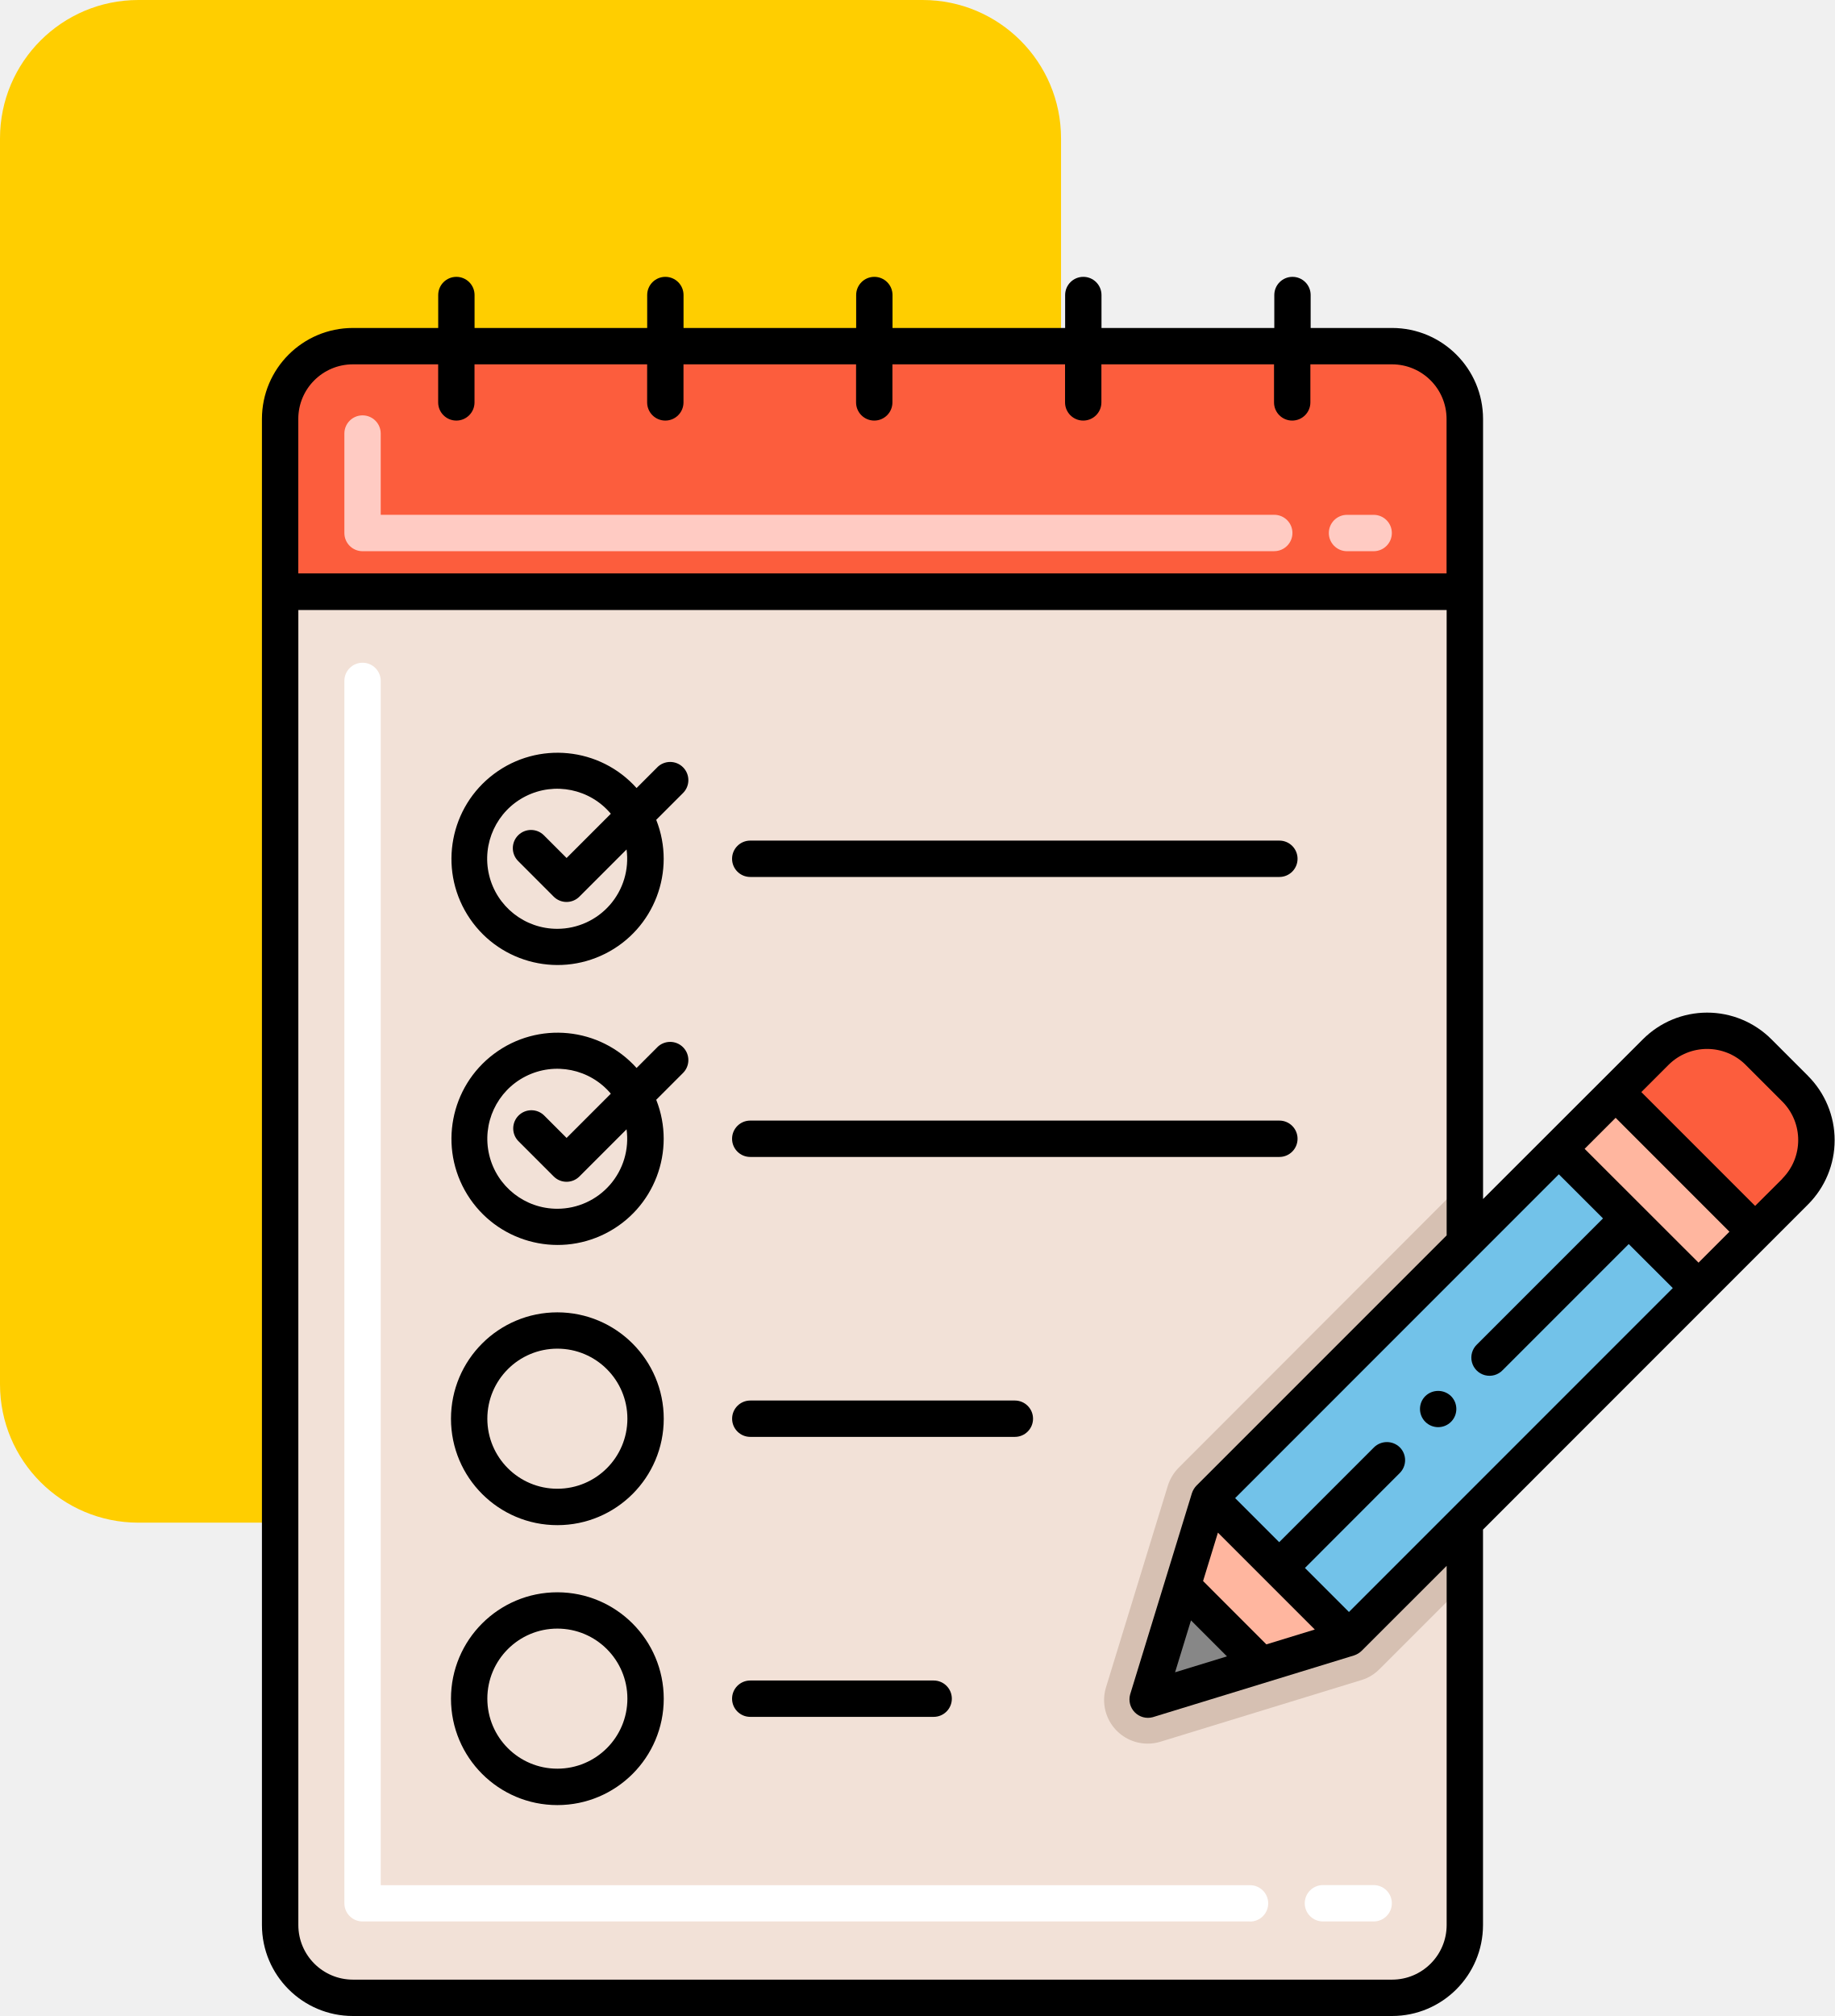
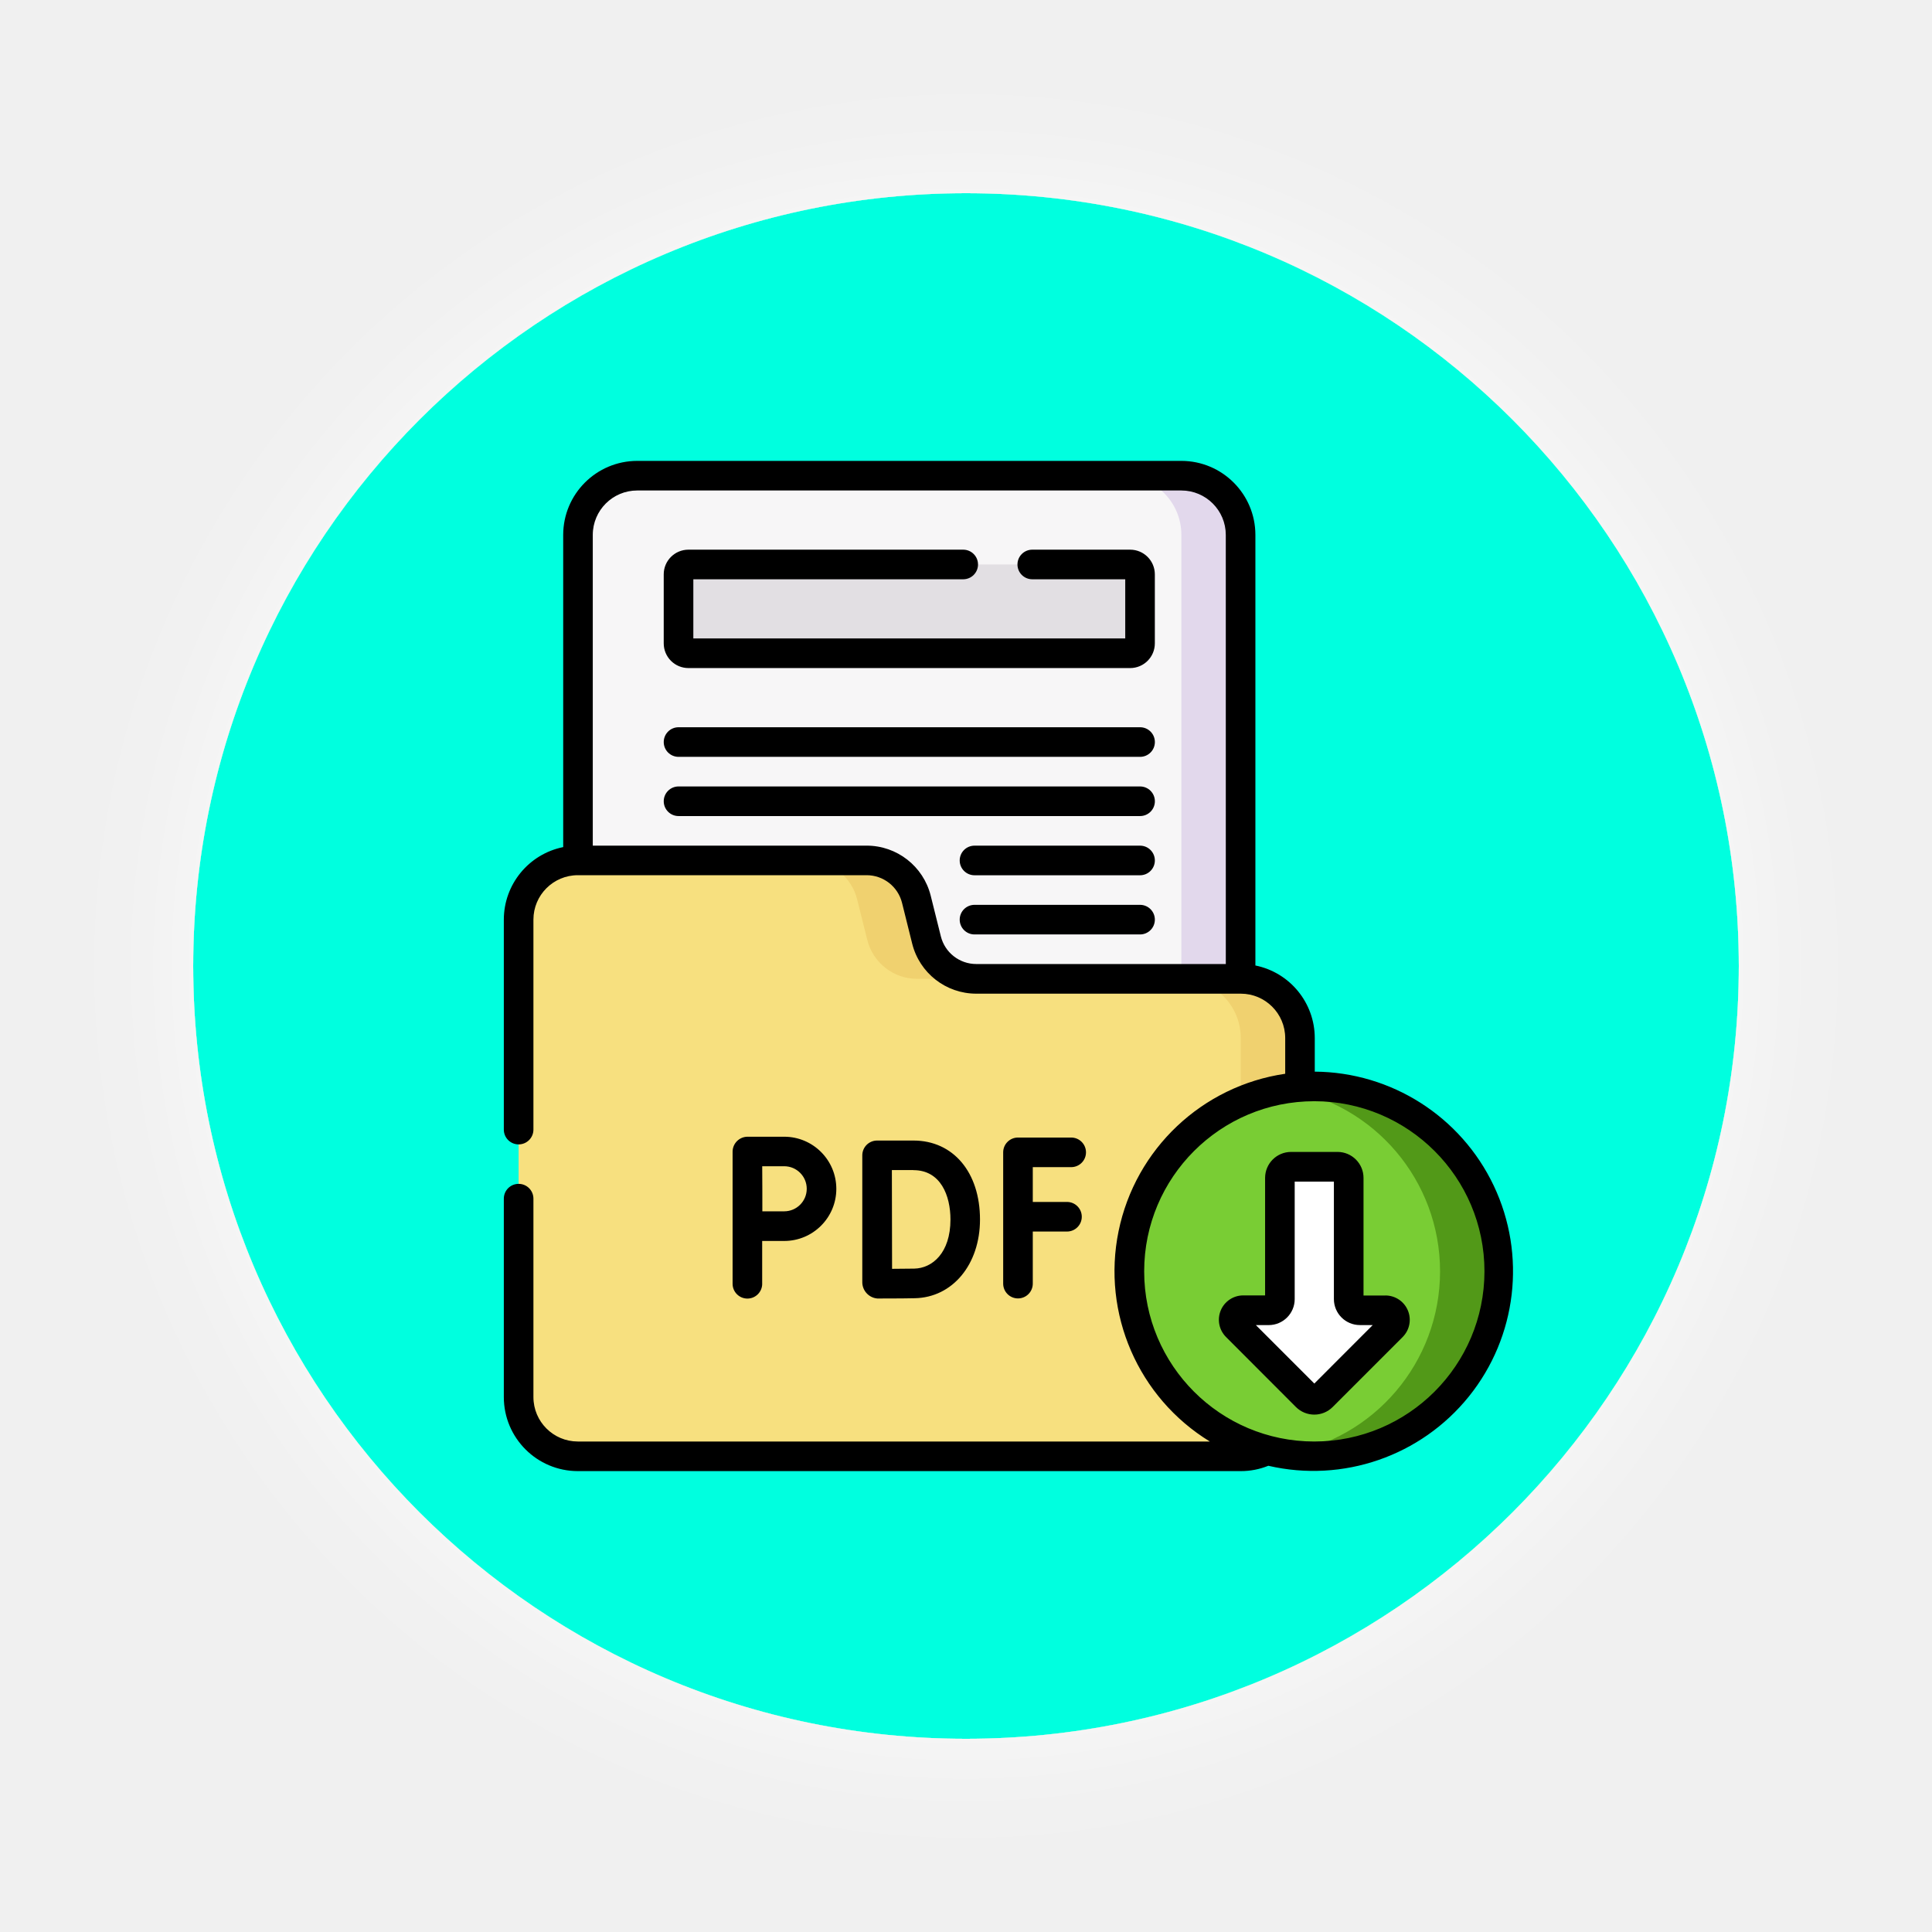
- <svg xmlns="http://www.w3.org/2000/svg" width="39.77" height="43.692" viewBox="0 0 39.77 43.692">
-   <g id="Grupo_1072986" data-name="Grupo 1072986" transform="translate(-189 -1737)">
-     <rect id="Rectángulo_382339" data-name="Rectángulo 382339" width="23" height="33" rx="3" transform="translate(189 1737)" fill="#ffce00" />
-     <g id="lista-de-quehaceres" transform="translate(157.511 1734.536)">
-       <path id="Trazado_819829" data-name="Trazado 819829" d="M59.229,73.284l-.755,2.461,2.461-.755,1.9-.583,2.512-2.512v8.734a1.577,1.577,0,0,1-1.577,1.577H41.247a1.577,1.577,0,0,1-1.577-1.577V51.73H65.351V65.844l-5.536,5.536Z" transform="translate(-2.108 -36.444)" fill="#f2e1d7" />
-       <path id="Trazado_819830" data-name="Trazado 819830" d="M63.77,17.993H41.244a1.577,1.577,0,0,0-1.577,1.577v3.743h25.68V19.57a1.577,1.577,0,0,0-1.577-1.577Z" transform="translate(-2.106 -8.026)" fill="#fc5d3d" />
-       <path id="Trazado_819831" data-name="Trazado 819831" d="M160.744,132.76v8.725l-1.843,1.843a.944.944,0,0,1-.282.2.906.906,0,0,1-.109.041l-4.365,1.339a.932.932,0,0,1-.278.041.944.944,0,0,1-.9-1.224l1.339-4.365a.968.968,0,0,1,.235-.391Z" transform="translate(-97.502 -104.696)" fill="#d6c0b2" />
-       <g id="Grupo_1072997" data-name="Grupo 1072997" transform="translate(56.366 24.804)">
-         <path id="Trazado_819832" data-name="Trazado 819832" d="M170.861,131.334,165.8,136.4l-2.512,2.512-1.9.583-2.461.755.755-2.461.585-1.9,5.536-5.536,2.039-2.039Z" transform="translate(-158.92 -125.752)" fill="#72c2e9" />
-         <path id="Trazado_819833" data-name="Trazado 819833" d="M163.287,179.379l-1.9.584-2.462.755.755-2.462.584-1.9Z" transform="translate(-158.922 -166.22)" fill="#ffb69f" />
-         <path id="Trazado_819834" data-name="Trazado 819834" d="M227.151,113.342l-.795-.795a1.577,1.577,0,0,0-2.23,0l-.868.868,3.025,3.025.868-.868A1.577,1.577,0,0,0,227.151,113.342Z" transform="translate(-213.114 -112.085)" fill="#fc5d3d" />
-         <path id="Trazado_819835" data-name="Trazado 819835" d="M161.384,190.127l-2.462.755.755-2.462Z" transform="translate(-158.922 -176.384)" fill="#878787" />
-         <path id="Trazado_819836" data-name="Trazado 819836" d="M0,0H4.278V1.738H0Z" transform="translate(10.144 1.324) rotate(45)" fill="#ffb69f" />
+ <svg xmlns="http://www.w3.org/2000/svg" width="90" height="90" viewBox="0 0 90 90">
+   <defs>
+     <filter id="Trazado_824488" x="0" y="0" width="90" height="90" filterUnits="userSpaceOnUse">
+       <feOffset input="SourceAlpha" />
+       <feGaussianBlur stdDeviation="3" result="blur" />
+       <feFlood flood-color="#fff" flood-opacity="0.659" />
+       <feComposite operator="in" in2="blur" />
+       <feComposite in="SourceGraphic" />
+     </filter>
+   </defs>
+   <g id="Grupo_1098580" data-name="Grupo 1098580" transform="translate(-410 -1112)">
+     <g transform="matrix(1, 0, 0, 1, 410, 1112)" filter="url(#Trazado_824488)">
+       <path id="Trazado_824488-2" data-name="Trazado 824488" d="M36,0A36,36,0,1,1,0,36,36,36,0,0,1,36,0Z" transform="translate(9 9)" fill="#00ffdf" />
+     </g>
+     <g id="archivo-pdf_1_" data-name="archivo-pdf (1)" transform="translate(433.47 1133.47)">
+       <g id="Grupo_1096603" data-name="Grupo 1096603" transform="translate(0.689 0.689)">
+         <g id="Grupo_1096601" data-name="Grupo 1096601">
+           <path id="Trazado_842680" data-name="Trazado 842680" d="M65.7,45.656H40.351A2.757,2.757,0,0,1,37.594,42.9V10.257A2.757,2.757,0,0,1,40.351,7.5H65.7a2.757,2.757,0,0,1,2.757,2.757V42.9A2.757,2.757,0,0,1,65.7,45.656Z" transform="translate(-34.828 -7.5)" fill="#f7f6f7" />
+           <path id="Trazado_842681" data-name="Trazado 842681" d="M316.163,7.5h-2.757a2.757,2.757,0,0,1,2.757,2.757V42.9a2.757,2.757,0,0,1-2.757,2.757h2.757a2.757,2.757,0,0,0,2.757-2.757V10.257A2.757,2.757,0,0,0,316.163,7.5Z" transform="translate(-285.289 -7.5)" fill="#e2d8ec" />
+           <path id="Trazado_842682" data-name="Trazado 842682" d="M41.14,230.258H10.257A2.757,2.757,0,0,1,7.5,227.5V205.257a2.757,2.757,0,0,1,2.757-2.757H23.708a2.39,2.39,0,0,1,2.318,1.81L26.5,206.2a2.39,2.39,0,0,0,2.318,1.81H41.14a2.757,2.757,0,0,1,2.757,2.757V227.5A2.757,2.757,0,0,1,41.14,230.258Z" transform="translate(-7.5 -184.577)" fill="#f7e07f" />
+           <g id="Grupo_1096600" data-name="Grupo 1096600" transform="translate(13.451 17.923)">
+             <path id="Trazado_842683" data-name="Trazado 842683" d="M156.16,204.31l.474,1.895a2.39,2.39,0,0,0,2.318,1.81h2.757a2.39,2.39,0,0,1-2.318-1.81l-.474-1.895a2.39,2.39,0,0,0-2.318-1.81h-2.757A2.39,2.39,0,0,1,156.16,204.31Z" transform="translate(-153.842 -202.5)" fill="#f0d16f" />
+             <path id="Trazado_842684" data-name="Trazado 842684" d="M346.257,262.5H343.5a2.757,2.757,0,0,1,2.757,2.757v16.728a2.757,2.757,0,0,1-2.757,2.757h2.757a2.757,2.757,0,0,0,2.757-2.757V265.257A2.757,2.757,0,0,0,346.257,262.5Z" transform="translate(-326.068 -256.985)" fill="#f0d16f" />
+           </g>
+           <path id="Trazado_842685" data-name="Trazado 842685" d="M109.588,56.636H89.009a.46.46,0,0,1-.46-.46V52.96a.46.46,0,0,1,.46-.46h20.58a.46.46,0,0,1,.46.46v3.217A.46.46,0,0,1,109.588,56.636Z" transform="translate(-81.1 -48.364)" fill="#e2dfe3" />
+         </g>
+         <g id="Grupo_1096602" data-name="Grupo 1096602" transform="translate(28.45 28.45)">
+           <path id="Trazado_850923" data-name="Trazado 850923" d="M8.615,0A8.615,8.615,0,1,1,0,8.615,8.615,8.615,0,0,1,8.615,0Z" transform="translate(0 0)" fill="#79cd34" />
+           <path id="Trazado_842686" data-name="Trazado 842686" d="M397.146,317.033a8.685,8.685,0,0,0-1.379.11,8.616,8.616,0,0,1,0,17.01,8.616,8.616,0,1,0,1.379-17.12Z" transform="translate(-388.53 -317.033)" fill="#529918" />
+           <path id="Trazado_842687" data-name="Trazado 842687" d="M372.033,363.934V358.29a.52.52,0,0,1,.52-.52h2.165a.52.52,0,0,1,.52.52v5.645a.52.52,0,0,0,.52.52h1.189a.446.446,0,0,1,.315.761L374,368.474a.52.52,0,0,1-.735,0l-3.259-3.259a.446.446,0,0,1,.315-.761h1.189A.52.52,0,0,0,372.033,363.934Z" transform="translate(-365.02 -354.026)" fill="#fff" />
+         </g>
      </g>
-       <path id="Trazado_819837" data-name="Trazado 819837" d="M70.812,88.78h-1.1a.394.394,0,1,1,0-.788h1.1a.394.394,0,1,1,0,.788Zm-2.681,0H48.894a.394.394,0,0,1-.394-.394V61.894a.394.394,0,1,1,.788,0v26.1H68.132a.394.394,0,1,1,0,.788Z" transform="translate(-9.546 -44.673)" fill="#fff" />
-       <path id="Trazado_819838" data-name="Trazado 819838" d="M70.812,30.444h-.578a.394.394,0,1,1,0-.788h.578a.394.394,0,0,1,0,.788Zm-2.155,0H48.894a.394.394,0,0,1-.394-.394V27.894a.394.394,0,1,1,.788,0v1.761H68.657a.394.394,0,0,1,0,.788Z" transform="translate(-9.546 -16.034)" fill="#ffcbc3" />
-       <path id="Trazado_819839" data-name="Trazado 819839" d="M102.2,86.737h11.47a.394.394,0,0,0,0-.788H102.2a.394.394,0,0,0,0,.788Z" transform="translate(-54.448 -65.267)" />
-       <path id="Trazado_819840" data-name="Trazado 819840" d="M65.459,150.783a2.306,2.306,0,1,0,2.306,2.306A2.308,2.308,0,0,0,65.459,150.783Zm0,3.823a1.518,1.518,0,1,1,1.518-1.518A1.519,1.519,0,0,1,65.459,154.606Z" transform="translate(-21.888 -119.877)" />
-       <path id="Trazado_819841" data-name="Trazado 819841" d="M107.936,162.907H102.2a.394.394,0,1,0,0,.788h5.735a.394.394,0,1,0,0-.788Z" transform="translate(-54.447 -130.09)" />
-       <path id="Trazado_819842" data-name="Trazado 819842" d="M65.459,189.262a2.306,2.306,0,1,0,2.306,2.306A2.309,2.309,0,0,0,65.459,189.262Zm0,3.823a1.518,1.518,0,1,1,1.518-1.518A1.519,1.519,0,0,1,65.459,193.085Z" transform="translate(-21.888 -152.289)" />
-       <path id="Trazado_819843" data-name="Trazado 819843" d="M106.178,201.386H102.2a.394.394,0,1,0,0,.788h3.976a.394.394,0,1,0,0-.788Z" transform="translate(-54.448 -162.501)" />
-       <path id="Trazado_819844" data-name="Trazado 819844" d="M67.626,74.149l-.449.449a2.3,2.3,0,1,0,.426.689l.581-.581a.394.394,0,0,0-.558-.558Zm-2.167,3.5a1.518,1.518,0,1,1,1.16-2.494l-.959.959-.492-.492a.394.394,0,0,0-.558.558l.77.771a.394.394,0,0,0,.558,0l1.022-1.022A1.517,1.517,0,0,1,65.46,77.649Z" transform="translate(-21.889 -55.055)" />
-       <path id="Trazado_819845" data-name="Trazado 819845" d="M102.2,125.216h11.47a.394.394,0,0,0,0-.788H102.2a.394.394,0,0,0,0,.788Z" transform="translate(-54.448 -97.678)" />
-       <path id="Trazado_819846" data-name="Trazado 819846" d="M67.626,112.628l-.449.449a2.3,2.3,0,1,0,.426.689l.581-.581a.394.394,0,0,0-.558-.558Zm-2.167,3.5a1.517,1.517,0,1,1,1.16-2.494l-.959.959-.492-.492a.394.394,0,0,0-.557.557l.77.77a.394.394,0,0,0,.557,0l1.022-1.022A1.516,1.516,0,0,1,65.46,116.128Z" transform="translate(-21.889 -87.467)" />
-       <path id="Trazado_819847" data-name="Trazado 819847" d="M196.5,161.7a.394.394,0,1,0,.558,0A.4.4,0,0,0,196.5,161.7Z" transform="translate(-134.115 -128.978)" />
-       <path id="Trazado_819848" data-name="Trazado 819848" d="M70.682,25.782a0,0,0,0,0,0,0l-.793-.793a1.968,1.968,0,0,0-2.788,0L63.637,28.45c0-8.582,0-16.539,0-16.907a1.973,1.973,0,0,0-1.971-1.971H59.9V8.858a.394.394,0,1,0-.788,0v.714H55.366V8.858a.394.394,0,0,0-.788,0v.714H50.836V8.858a.394.394,0,0,0-.788,0v.714H46.306V8.858a.394.394,0,1,0-.788,0v.714H41.776V8.858a.394.394,0,1,0-.788,0v.714H39.138a1.973,1.973,0,0,0-1.971,1.971c0,.414,0,28.706,0,32.642a1.973,1.973,0,0,0,1.971,1.971H61.665a1.973,1.973,0,0,0,1.971-1.971V35.614l7.045-7.046a1.969,1.969,0,0,0,0-2.786Zm-2.374,4.047-2.469-2.467.672-.672,2.467,2.468Zm-10.74,6.9.322-1.049,2.1,2.1-1.05.322Zm.518,1.633-1.125.345.345-1.125ZM60.73,37.4l-.954-.954,2.056-2.058a.394.394,0,0,0,0-.557.4.4,0,0,0-.558,0l-2.056,2.056-.955-.955c7.992-7.992,3.035-3.036,7.017-7.018l.957.956-2.731,2.731a.394.394,0,1,0,.557.557l2.732-2.732.955.954ZM37.955,11.543a1.184,1.184,0,0,1,1.183-1.183h1.849v.825a.394.394,0,1,0,.788,0v-.825h3.742v.825a.394.394,0,1,0,.788,0v-.825h3.741v.825a.394.394,0,1,0,.788,0v-.825h3.742v.825a.394.394,0,1,0,.788,0v-.825h3.742v.825a.394.394,0,1,0,.788,0v-.825h1.769a1.184,1.184,0,0,1,1.183,1.183v3.348H37.955ZM62.848,44.185a1.184,1.184,0,0,1-1.183,1.183H39.139a1.184,1.184,0,0,1-1.183-1.183v-28.5H62.848V29.238l-5.421,5.421a.433.433,0,0,0-.1.163c-.779,2.536-.391,1.27-1.34,4.365a.4.4,0,0,0,.49.493h0l4.365-1.339a.428.428,0,0,0,.164-.1L62.848,36.4v7.782Zm7.277-16.174-.59.588-.011-.011-2.456-2.456.589-.589a1.185,1.185,0,0,1,1.673,0l.793.793s0,0,0,0a1.185,1.185,0,0,1,0,1.673Z" transform="translate(0 0)" />
+       <path id="Trazado_842688" data-name="Trazado 842688" d="M29.638,12.408H8.139a.689.689,0,0,0,0,1.379h21.5a.689.689,0,0,0,0-1.379Zm-.46-8.272H24.617a.689.689,0,1,0,0,1.379h4.331V8.272H8.828V5.515H21.4a.689.689,0,0,0,0-1.379H8.6A1.15,1.15,0,0,0,7.449,5.285V8.5A1.15,1.15,0,0,0,8.6,9.651h20.58A1.15,1.15,0,0,0,30.327,8.5V5.285a1.15,1.15,0,0,0-1.149-1.149Zm.46,11.03H8.139a.689.689,0,0,0,0,1.379h21.5a.689.689,0,0,0,0-1.379Zm0,5.515H21.926a.689.689,0,0,0,0,1.379h7.712a.689.689,0,0,0,0-1.379Zm0-2.757H21.926a.689.689,0,0,0,0,1.379h7.712a.689.689,0,0,0,0-1.379Zm8.139,10.527V26.885a3.452,3.452,0,0,0-2.766-3.379V3.447A3.451,3.451,0,0,0,31.564,0H6.212A3.451,3.451,0,0,0,2.766,3.447V17.991A3.452,3.452,0,0,0,0,21.37v9.781a.689.689,0,1,0,1.379,0V21.37A2.07,2.07,0,0,1,3.447,19.3H16.9a1.7,1.7,0,0,1,1.65,1.287l.473,1.9a3.074,3.074,0,0,0,2.987,2.332H34.33A2.07,2.07,0,0,1,36.4,26.885V28.55a9.3,9.3,0,0,0-3.512,17.131H3.447a2.07,2.07,0,0,1-2.068-2.068V34.368a.689.689,0,1,0-1.379,0v9.245A3.451,3.451,0,0,0,3.447,47.06H34.33a3.4,3.4,0,0,0,1.284-.249,9.3,9.3,0,1,0,2.162-18.36Zm-4.144-5.013H22.008a1.7,1.7,0,0,1-1.649-1.287l-.474-1.9A3.076,3.076,0,0,0,16.9,17.923H4.144V3.447A2.07,2.07,0,0,1,6.212,1.379H31.564a2.07,2.07,0,0,1,2.068,2.068Zm4.123,22.243a7.926,7.926,0,1,1,7.926-7.926A7.935,7.935,0,0,1,37.755,45.681Zm3.312-6.8h-1.02V33.4a1.211,1.211,0,0,0-1.209-1.209H36.673A1.211,1.211,0,0,0,35.463,33.4v5.475h-1.02a1.135,1.135,0,0,0-.8,1.938L36.9,44.075a1.211,1.211,0,0,0,1.71,0l3.259-3.259a1.135,1.135,0,0,0-.8-1.938Zm-3.312,4.1-2.723-2.723h.6a1.211,1.211,0,0,0,1.209-1.209V33.573h1.826v5.475a1.211,1.211,0,0,0,1.209,1.209h.6ZM26.43,32.9a.689.689,0,0,0,0-1.379H23.951a.689.689,0,0,0-.689.689v6.116a.689.689,0,0,0,1.379,0V35.9h1.593a.689.689,0,1,0,0-1.379H24.641V32.9ZM17.4,39.019h0c.051,0,1.258,0,1.74-.013,1.763-.031,3.042-1.572,3.042-3.666,0-2.2-1.247-3.679-3.1-3.679H17.388a.689.689,0,0,0-.689.691v5.881a.766.766,0,0,0,.7.786Zm1.681-5.979c1.272,0,1.725,1.188,1.725,2.3,0,1.56-.848,2.272-1.688,2.287-.236,0-.662.007-1.032.01,0-.707-.007-3.862-.009-4.6h1Zm-7.046,5.29V36.339l1.026,0a2.428,2.428,0,1,0,0-4.856H11.346a.7.7,0,0,0-.689.689v6.161a.689.689,0,0,0,1.379,0Zm1.026-5.472a1.05,1.05,0,1,1,0,2.1l-1.018,0c0-.375,0-1.71-.006-2.1Z" />
    </g>
  </g>
</svg>
